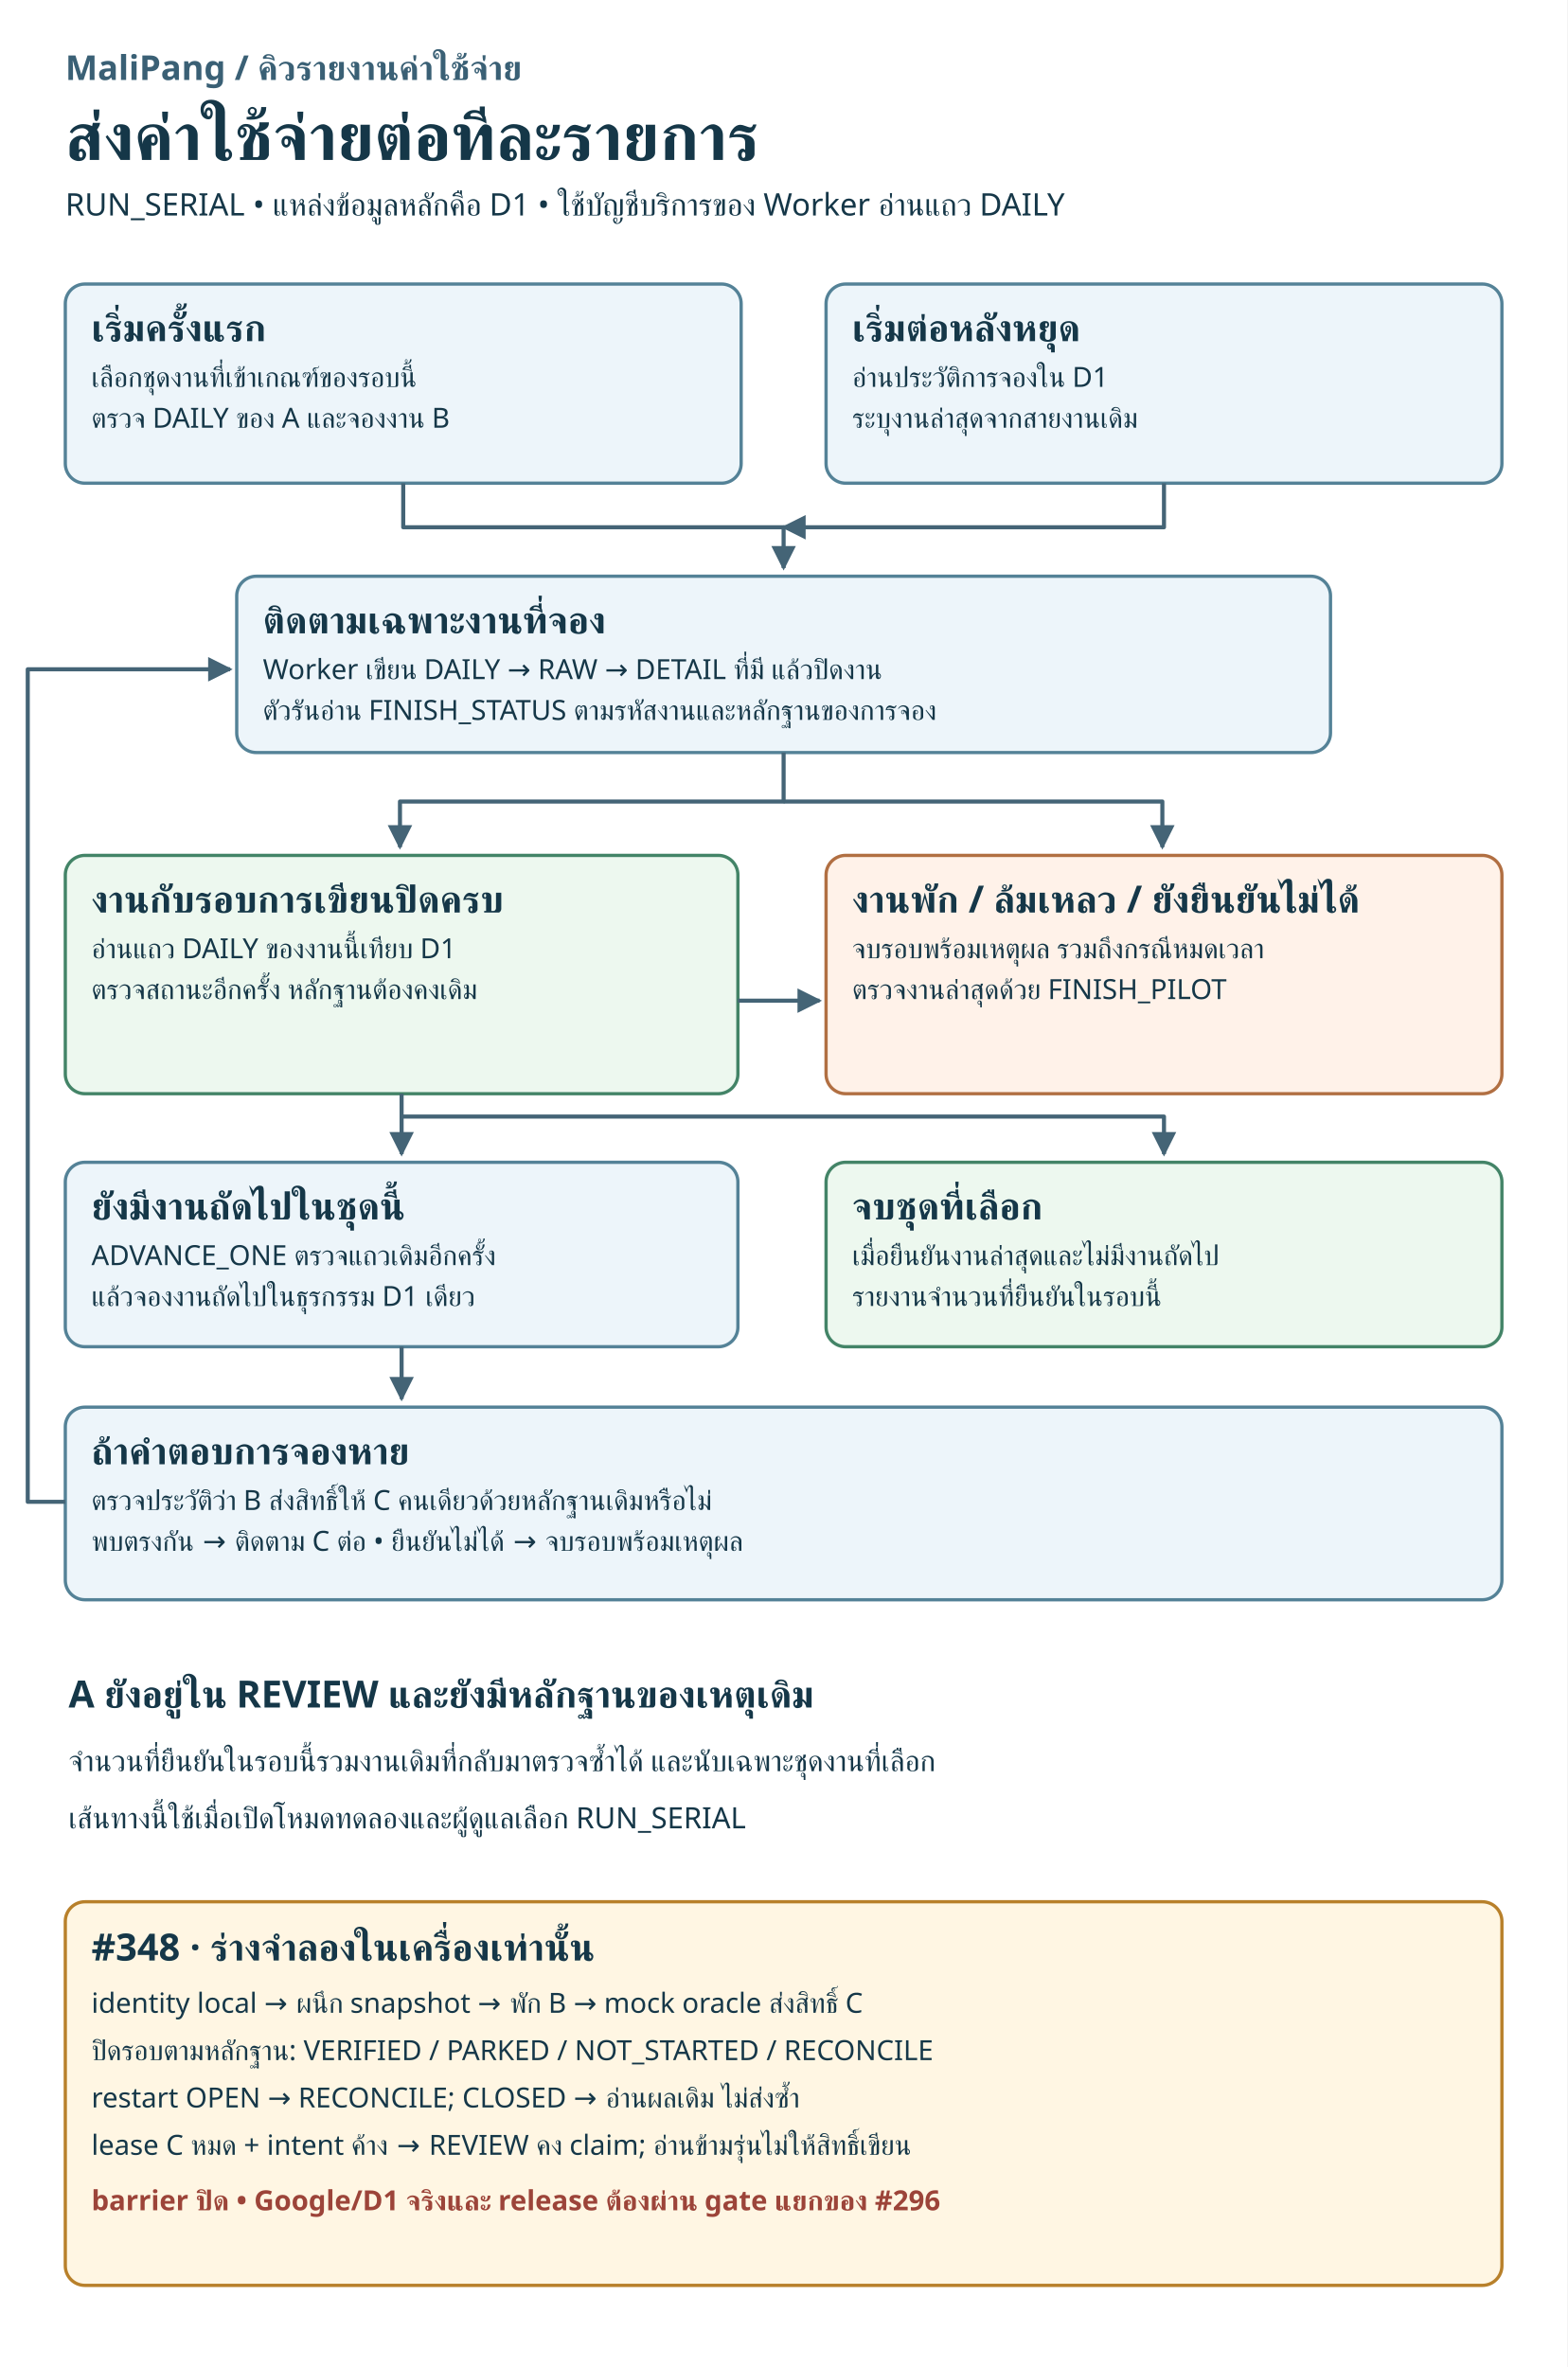
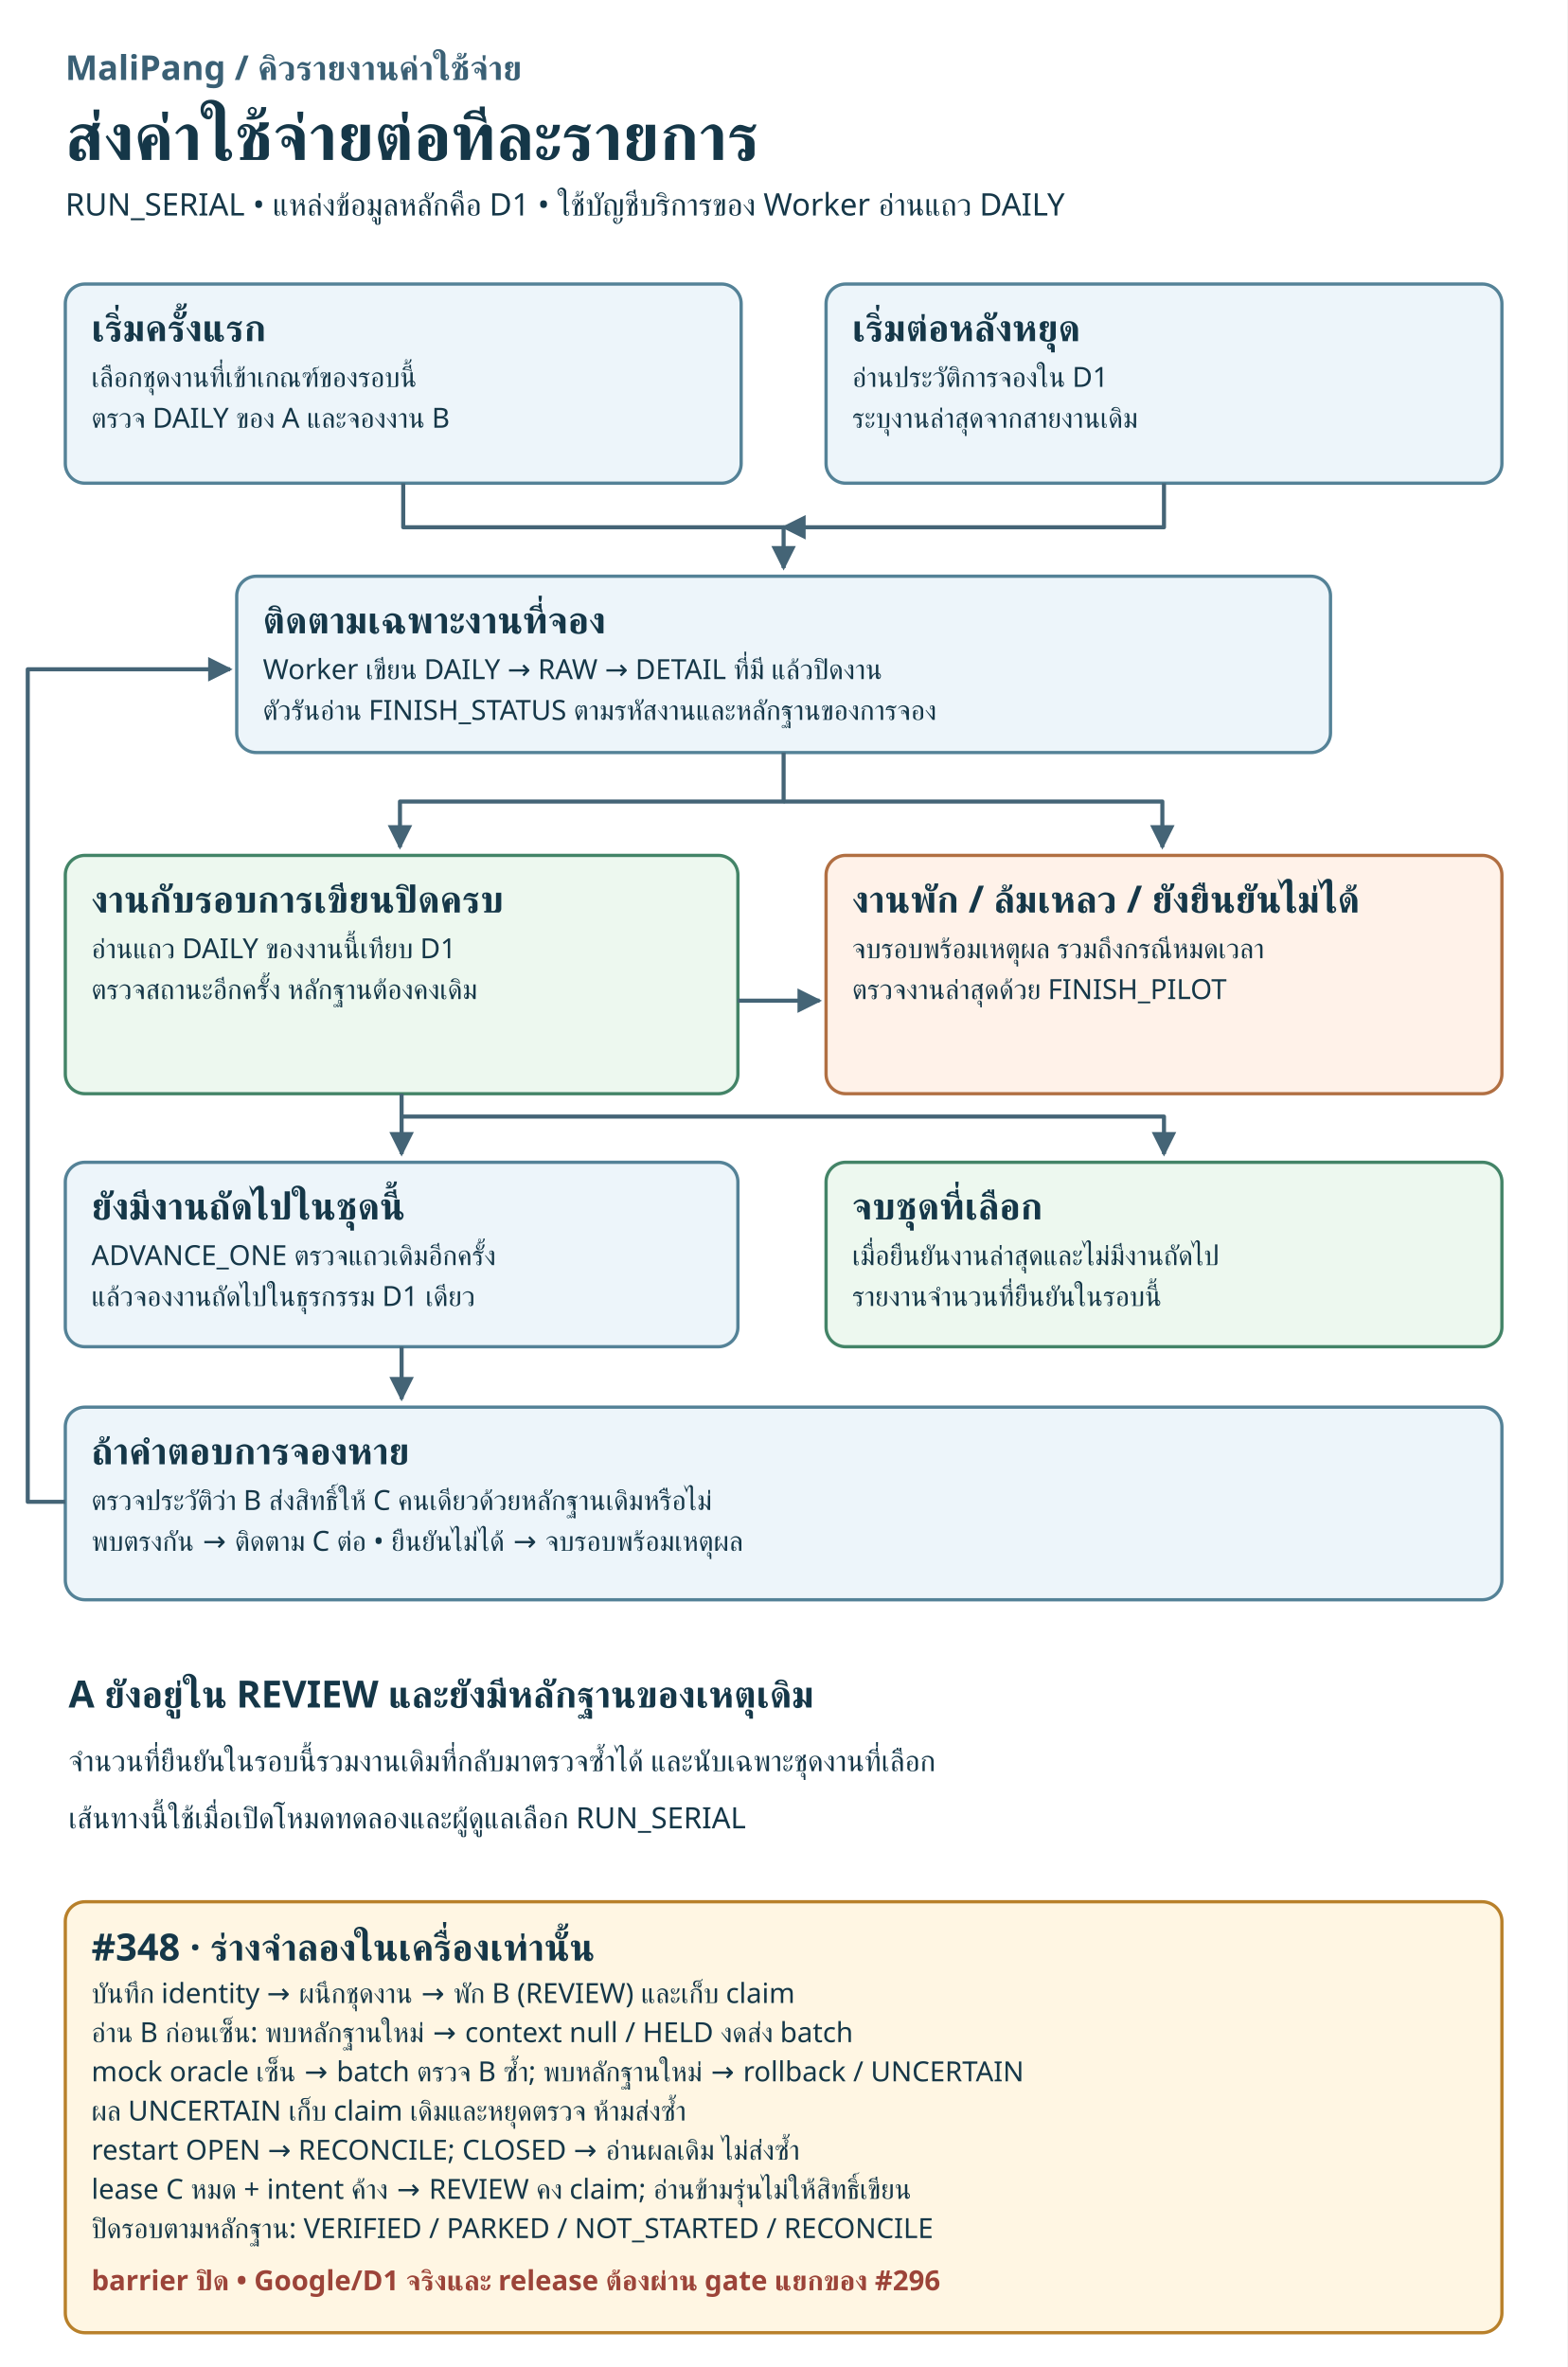
<svg xmlns="http://www.w3.org/2000/svg" viewBox="0 0 960 1450" width="960" height="1450" role="img" aria-labelledby="title desc" style="font-family:Thonburi,sans-serif">
  <defs>
    <marker id="arrow" viewBox="0 0 10 10" refX="9" refY="5" markerWidth="6" markerHeight="6" orient="auto">
      <path d="M0 0L10 5L0 10Z" fill="#446476" />
    </marker>
  </defs>
  <rect width="960" height="1450" fill="#fff" />
  <text x="40" y="49" fill="#3a6075" font-size="21" font-weight="700">MaliPang  /  คิวรายงานค่าใช้จ่าย</text>
  <text x="40" y="98" fill="#153748" font-size="41" font-weight="700">ส่งค่าใช้จ่ายต่อทีละรายการ</text>
  <text x="40" y="132" fill="#153748" font-size="19" font-weight="400">RUN_SERIAL  •  แหล่งข้อมูลหลักคือ D1  •  ใช้บัญชีบริการของ Worker อ่านแถว DAILY</text>
  <rect x="40" y="174" width="414" height="122" rx="12" fill="#edf5fa" stroke="#548297" stroke-width="2" />
  <text x="56" y="209" fill="#153748" font-size="23" font-weight="700">เริ่มครั้งแรก</text>
  <text x="56" y="237" fill="#153748" font-size="17" font-weight="400">เลือกชุดงานที่เข้าเกณฑ์ของรอบนี้</text>
  <text x="56" y="262" fill="#153748" font-size="17" font-weight="400">ตรวจ DAILY ของ A และจองงาน B</text>
  <rect x="506" y="174" width="414" height="122" rx="12" fill="#edf5fa" stroke="#548297" stroke-width="2" />
  <text x="522" y="209" fill="#153748" font-size="23" font-weight="700">เริ่มต่อหลังหยุด</text>
  <text x="522" y="237" fill="#153748" font-size="17" font-weight="400">อ่านประวัติการจองใน D1</text>
  <text x="522" y="262" fill="#153748" font-size="17" font-weight="400">ระบุงานล่าสุดจากสายงานเดิม</text>
  <path d="M247 296V323H480V348" fill="none" stroke="#446476" stroke-width="2.5" stroke-linejoin="round" marker-end="url(#arrow)" />
  <path d="M713 296V323H480" fill="none" stroke="#446476" stroke-width="2.5" stroke-linejoin="round" marker-end="url(#arrow)" />
  <rect x="145" y="353" width="670" height="108" rx="12" fill="#edf5fa" stroke="#548297" stroke-width="2" />
  <text x="161" y="388" fill="#153748" font-size="23" font-weight="700">ติดตามเฉพาะงานที่จอง</text>
  <text x="161" y="416" fill="#153748" font-size="17" font-weight="400">Worker เขียน DAILY → RAW → DETAIL ที่มี แล้วปิดงาน</text>
  <text x="161" y="441" fill="#153748" font-size="17" font-weight="400">ตัวรันอ่าน FINISH_STATUS ตามรหัสงานและหลักฐานของการจอง</text>
  <path d="M480 461V491H245V519" fill="none" stroke="#446476" stroke-width="2.5" stroke-linejoin="round" marker-end="url(#arrow)" />
  <path d="M480 491H712V519" fill="none" stroke="#446476" stroke-width="2.5" stroke-linejoin="round" marker-end="url(#arrow)" />
  <rect x="40" y="524" width="412" height="146" rx="12" fill="#edf8ef" stroke="#438467" stroke-width="2" />
  <text x="56" y="559" fill="#153748" font-size="23" font-weight="700">งานกับรอบการเขียนปิดครบ</text>
  <text x="56" y="587" fill="#153748" font-size="17" font-weight="400">อ่านแถว DAILY ของงานนี้เทียบ D1</text>
  <text x="56" y="612" fill="#153748" font-size="17" font-weight="400">ตรวจสถานะอีกครั้ง หลักฐานต้องคงเดิม</text>
  <rect x="506" y="524" width="414" height="146" rx="12" fill="#fff2e9" stroke="#b16f42" stroke-width="2" />
  <text x="522" y="559" fill="#153748" font-size="23" font-weight="700">งานพัก / ล้มเหลว / ยังยืนยันไม่ได้</text>
  <text x="522" y="587" fill="#153748" font-size="17" font-weight="400">จบรอบพร้อมเหตุผล รวมถึงกรณีหมดเวลา</text>
  <text x="522" y="612" fill="#153748" font-size="17" font-weight="400">ตรวจงานล่าสุดด้วย FINISH_PILOT</text>
  <path d="M452 613H502" fill="none" stroke="#446476" stroke-width="2.5" stroke-linejoin="round" marker-end="url(#arrow)" />
  <path d="M246 670V707" fill="none" stroke="#446476" stroke-width="2.5" stroke-linejoin="round" marker-end="url(#arrow)" />
  <rect x="40" y="712" width="412" height="113" rx="12" fill="#edf5fa" stroke="#548297" stroke-width="2" />
  <text x="56" y="747" fill="#153748" font-size="23" font-weight="700">ยังมีงานถัดไปในชุดนี้</text>
  <text x="56" y="775" fill="#153748" font-size="17" font-weight="400">ADVANCE_ONE ตรวจแถวเดิมอีกครั้ง</text>
  <text x="56" y="800" fill="#153748" font-size="17" font-weight="400">แล้วจองงานถัดไปในธุรกรรม D1 เดียว</text>
  <rect x="506" y="712" width="414" height="113" rx="12" fill="#edf8ef" stroke="#438467" stroke-width="2" />
  <text x="522" y="747" fill="#153748" font-size="23" font-weight="700">จบชุดที่เลือก</text>
  <text x="522" y="775" fill="#153748" font-size="17" font-weight="400">เมื่อยืนยันงานล่าสุดและไม่มีงานถัดไป</text>
  <text x="522" y="800" fill="#153748" font-size="17" font-weight="400">รายงานจำนวนที่ยืนยันในรอบนี้</text>
  <path d="M246 684H713V707" fill="none" stroke="#446476" stroke-width="2.5" stroke-linejoin="round" marker-end="url(#arrow)" />
  <path d="M246 825V857" fill="none" stroke="#446476" stroke-width="2.5" stroke-linejoin="round" marker-end="url(#arrow)" />
  <rect x="40" y="862" width="880" height="118" rx="12" fill="#edf5fa" stroke="#548297" stroke-width="2" />
  <text x="56" y="897" fill="#153748" font-size="23" font-weight="700">ถ้าคำตอบการจองหาย</text>
  <text x="56" y="925" fill="#153748" font-size="17" font-weight="400">ตรวจประวัติว่า B ส่งสิทธิ์ให้ C คนเดียวด้วยหลักฐานเดิมหรือไม่</text>
  <text x="56" y="950" fill="#153748" font-size="17" font-weight="400">พบตรงกัน → ติดตาม C ต่อ • ยืนยันไม่ได้ → จบรอบพร้อมเหตุผล</text>
  <path d="M40 920H17V410H141" fill="none" stroke="#446476" stroke-width="2.5" stroke-linejoin="round" marker-end="url(#arrow)" />
  <text x="42" y="1046" fill="#153748" font-size="23" font-weight="700">A ยังอยู่ใน REVIEW และยังมีหลักฐานของเหตุเดิม</text>
  <text x="42" y="1085" fill="#153748" font-size="18" font-weight="400">จำนวนที่ยืนยันในรอบนี้รวมงานเดิมที่กลับมาตรวจซ้ำได้ และนับเฉพาะชุดงานที่เลือก</text>
  <text x="42" y="1120" fill="#153748" font-size="18" font-weight="400">เส้นทางนี้ใช้เมื่อเปิดโหมดทดลองและผู้ดูแลเลือก RUN_SERIAL</text>
-   <rect x="40" y="1165" width="880" height="235" rx="12" fill="#fff6e3" stroke="#b8802a" stroke-width="2" />
+   <rect x="40" y="1165" width="880" height="264" rx="12" fill="#fff6e3" stroke="#b8802a" stroke-width="2" />
  <text x="56" y="1201" fill="#153748" font-size="23" font-weight="700">#348 · ร่างจำลองในเครื่องเท่านั้น</text>
-   <text x="56" y="1233" fill="#153748" font-size="17">identity local → ผนึก snapshot → พัก B → mock oracle ส่งสิทธิ์ C</text>
-   <text x="56" y="1262" fill="#153748" font-size="17">ปิดรอบตามหลักฐาน: VERIFIED / PARKED / NOT_STARTED / RECONCILE</text>
-   <text x="56" y="1291" fill="#153748" font-size="17">restart OPEN → RECONCILE; CLOSED → อ่านผลเดิม ไม่ส่งซ้ำ</text>
-   <text x="56" y="1320" fill="#153748" font-size="17">lease C หมด + intent ค้าง → REVIEW คง claim; อ่านข้ามรุ่นไม่ให้สิทธิ์เขียน</text>
-   <text x="56" y="1354" fill="#9c4439" font-size="17" font-weight="700">barrier ปิด • Google/D1 จริงและ release ต้องผ่าน gate แยกของ #296</text>
+   <text x="56" y="1227" fill="#153748" font-size="17">บันทึก identity → ผนึกชุดงาน → พัก B (REVIEW) และเก็บ claim</text>
+   <text x="56" y="1251" fill="#153748" font-size="17">อ่าน B ก่อนเซ็น: พบหลักฐานใหม่ → context null / HELD งดส่ง batch</text>
+   <text x="56" y="1275" fill="#153748" font-size="17">mock oracle เซ็น → batch ตรวจ B ซ้ำ; พบหลักฐานใหม่ → rollback / UNCERTAIN</text>
+   <text x="56" y="1299" fill="#153748" font-size="17">ผล UNCERTAIN เก็บ claim เดิมและหยุดตรวจ ห้ามส่งซ้ำ</text>
+   <text x="56" y="1323" fill="#153748" font-size="17">restart OPEN → RECONCILE; CLOSED → อ่านผลเดิม ไม่ส่งซ้ำ</text>
+   <text x="56" y="1347" fill="#153748" font-size="17">lease C หมด + intent ค้าง → REVIEW คง claim; อ่านข้ามรุ่นไม่ให้สิทธิ์เขียน</text>
+   <text x="56" y="1371" fill="#153748" font-size="17">ปิดรอบตามหลักฐาน: VERIFIED / PARKED / NOT_STARTED / RECONCILE</text>
+   <text x="56" y="1403" fill="#9c4439" font-size="17" font-weight="700">barrier ปิด • Google/D1 จริงและ release ต้องผ่าน gate แยกของ #296</text>
</svg>
